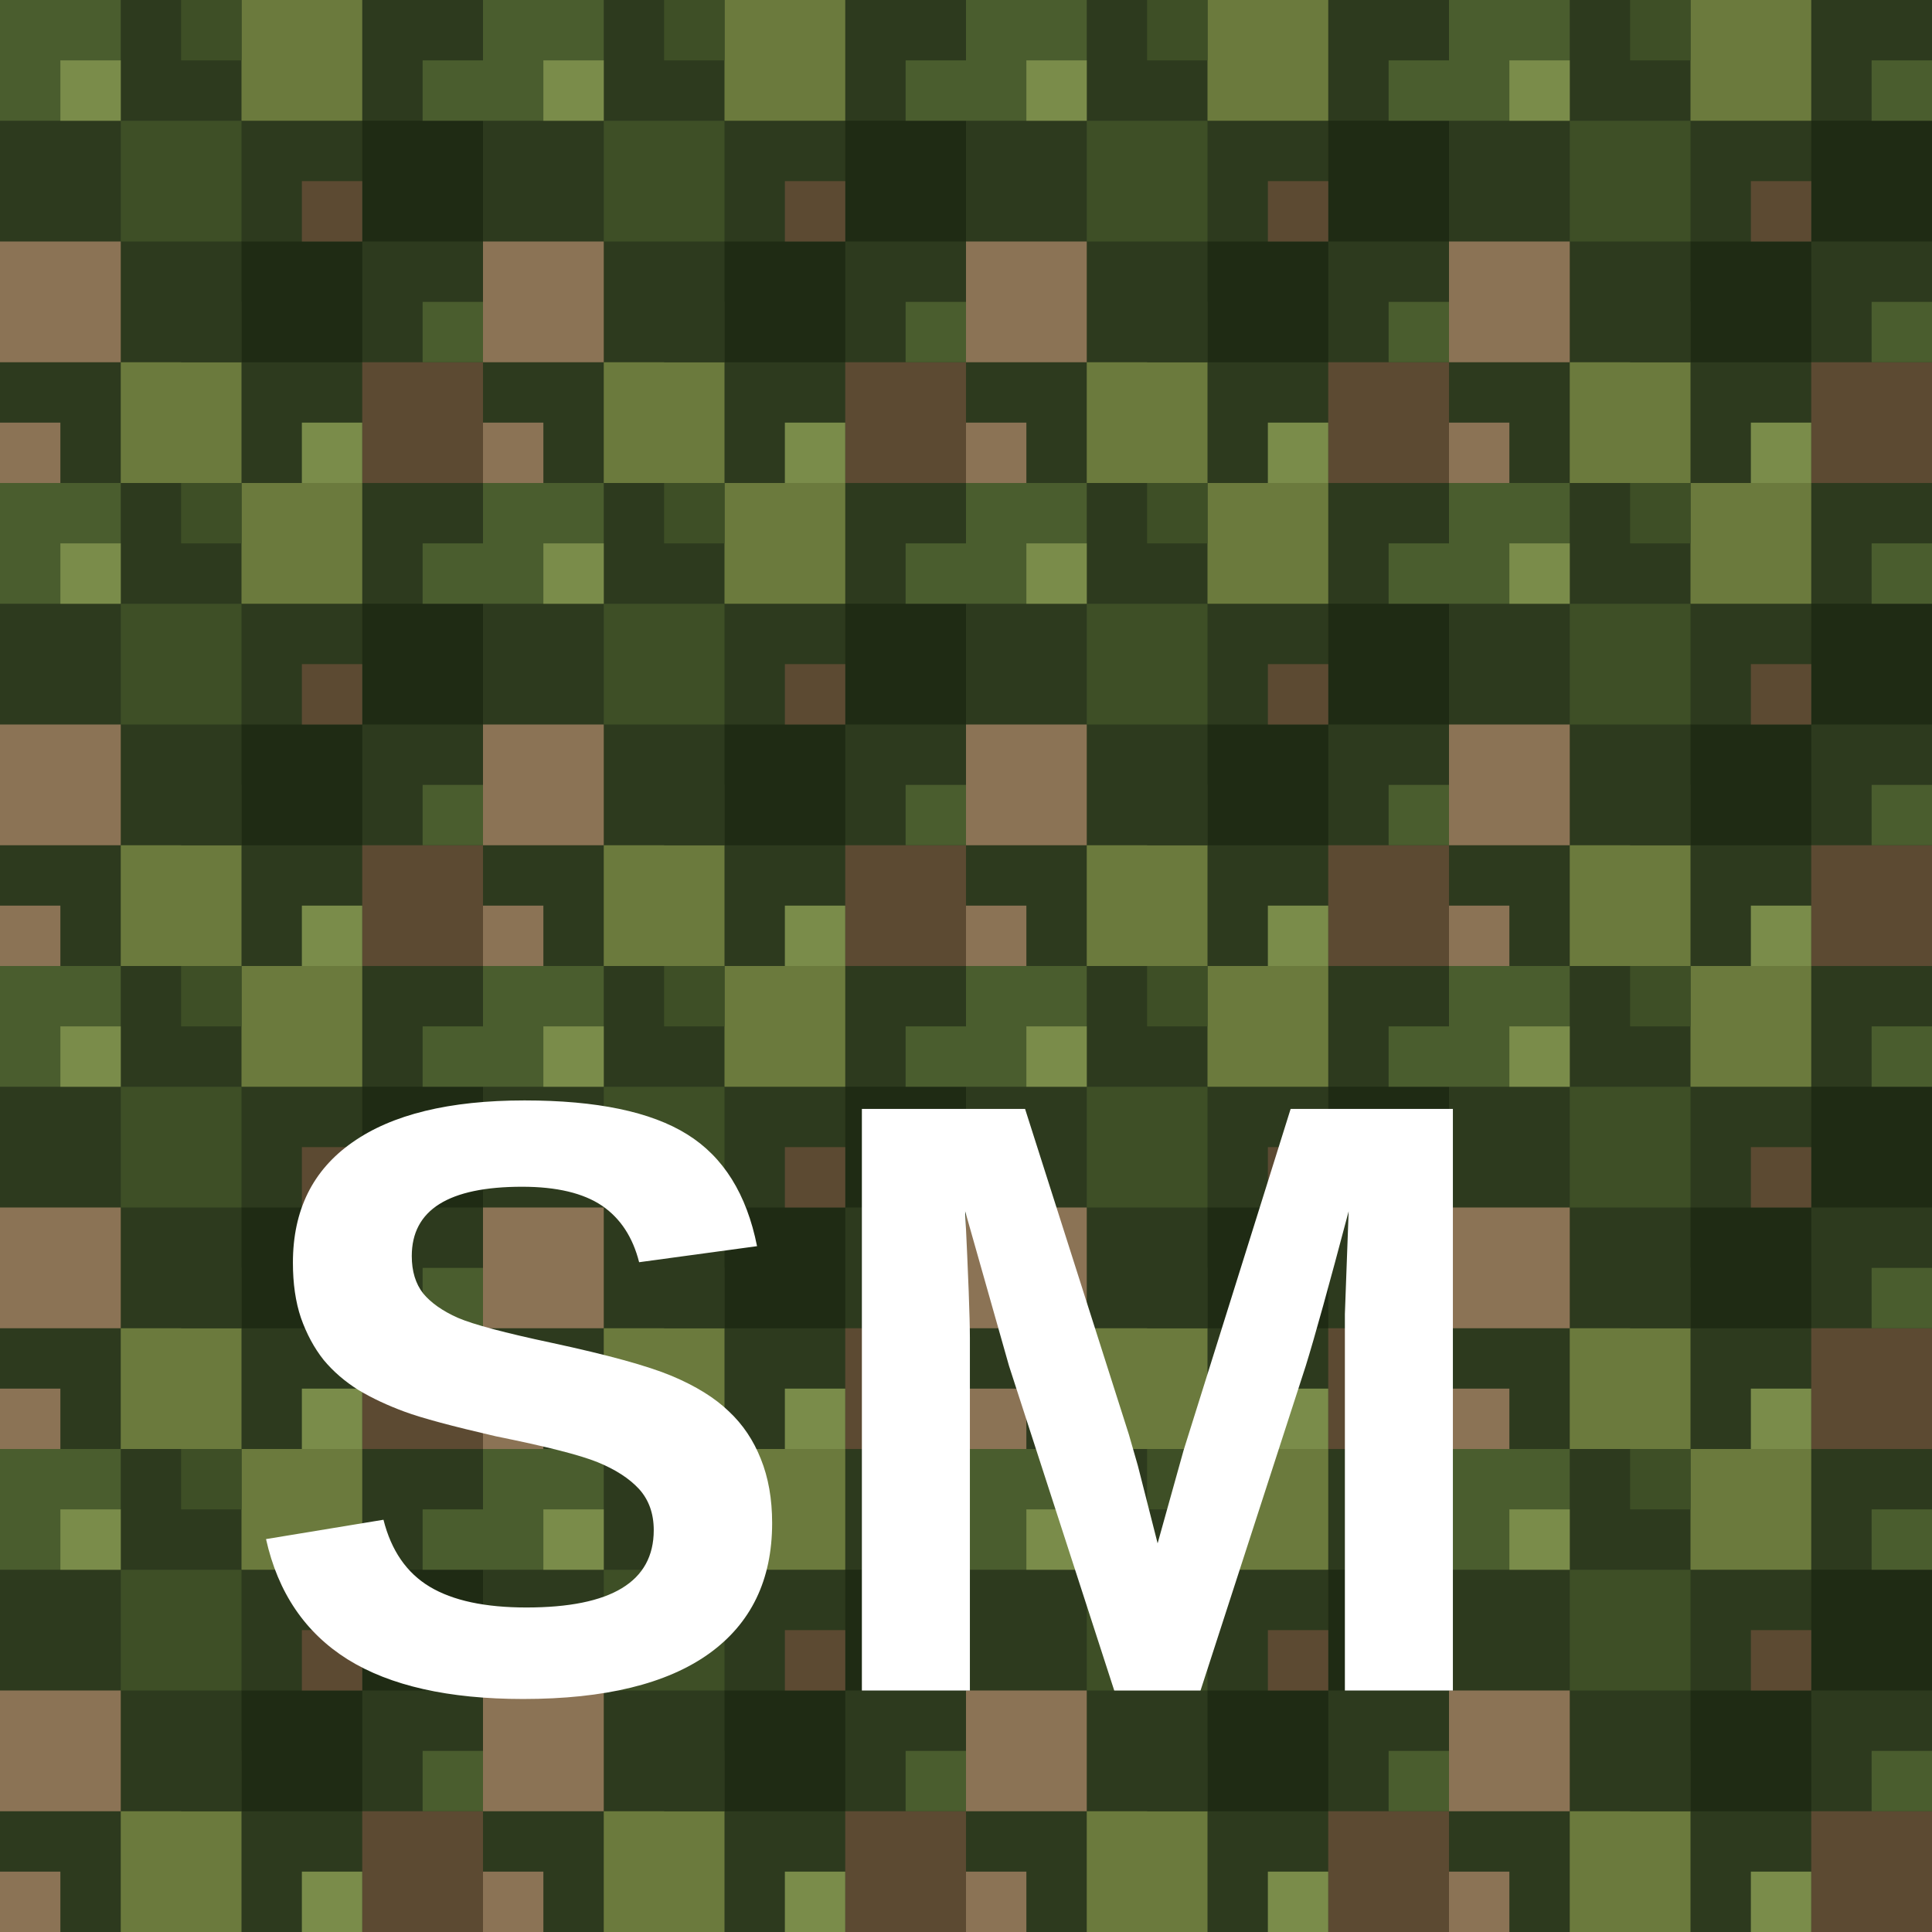
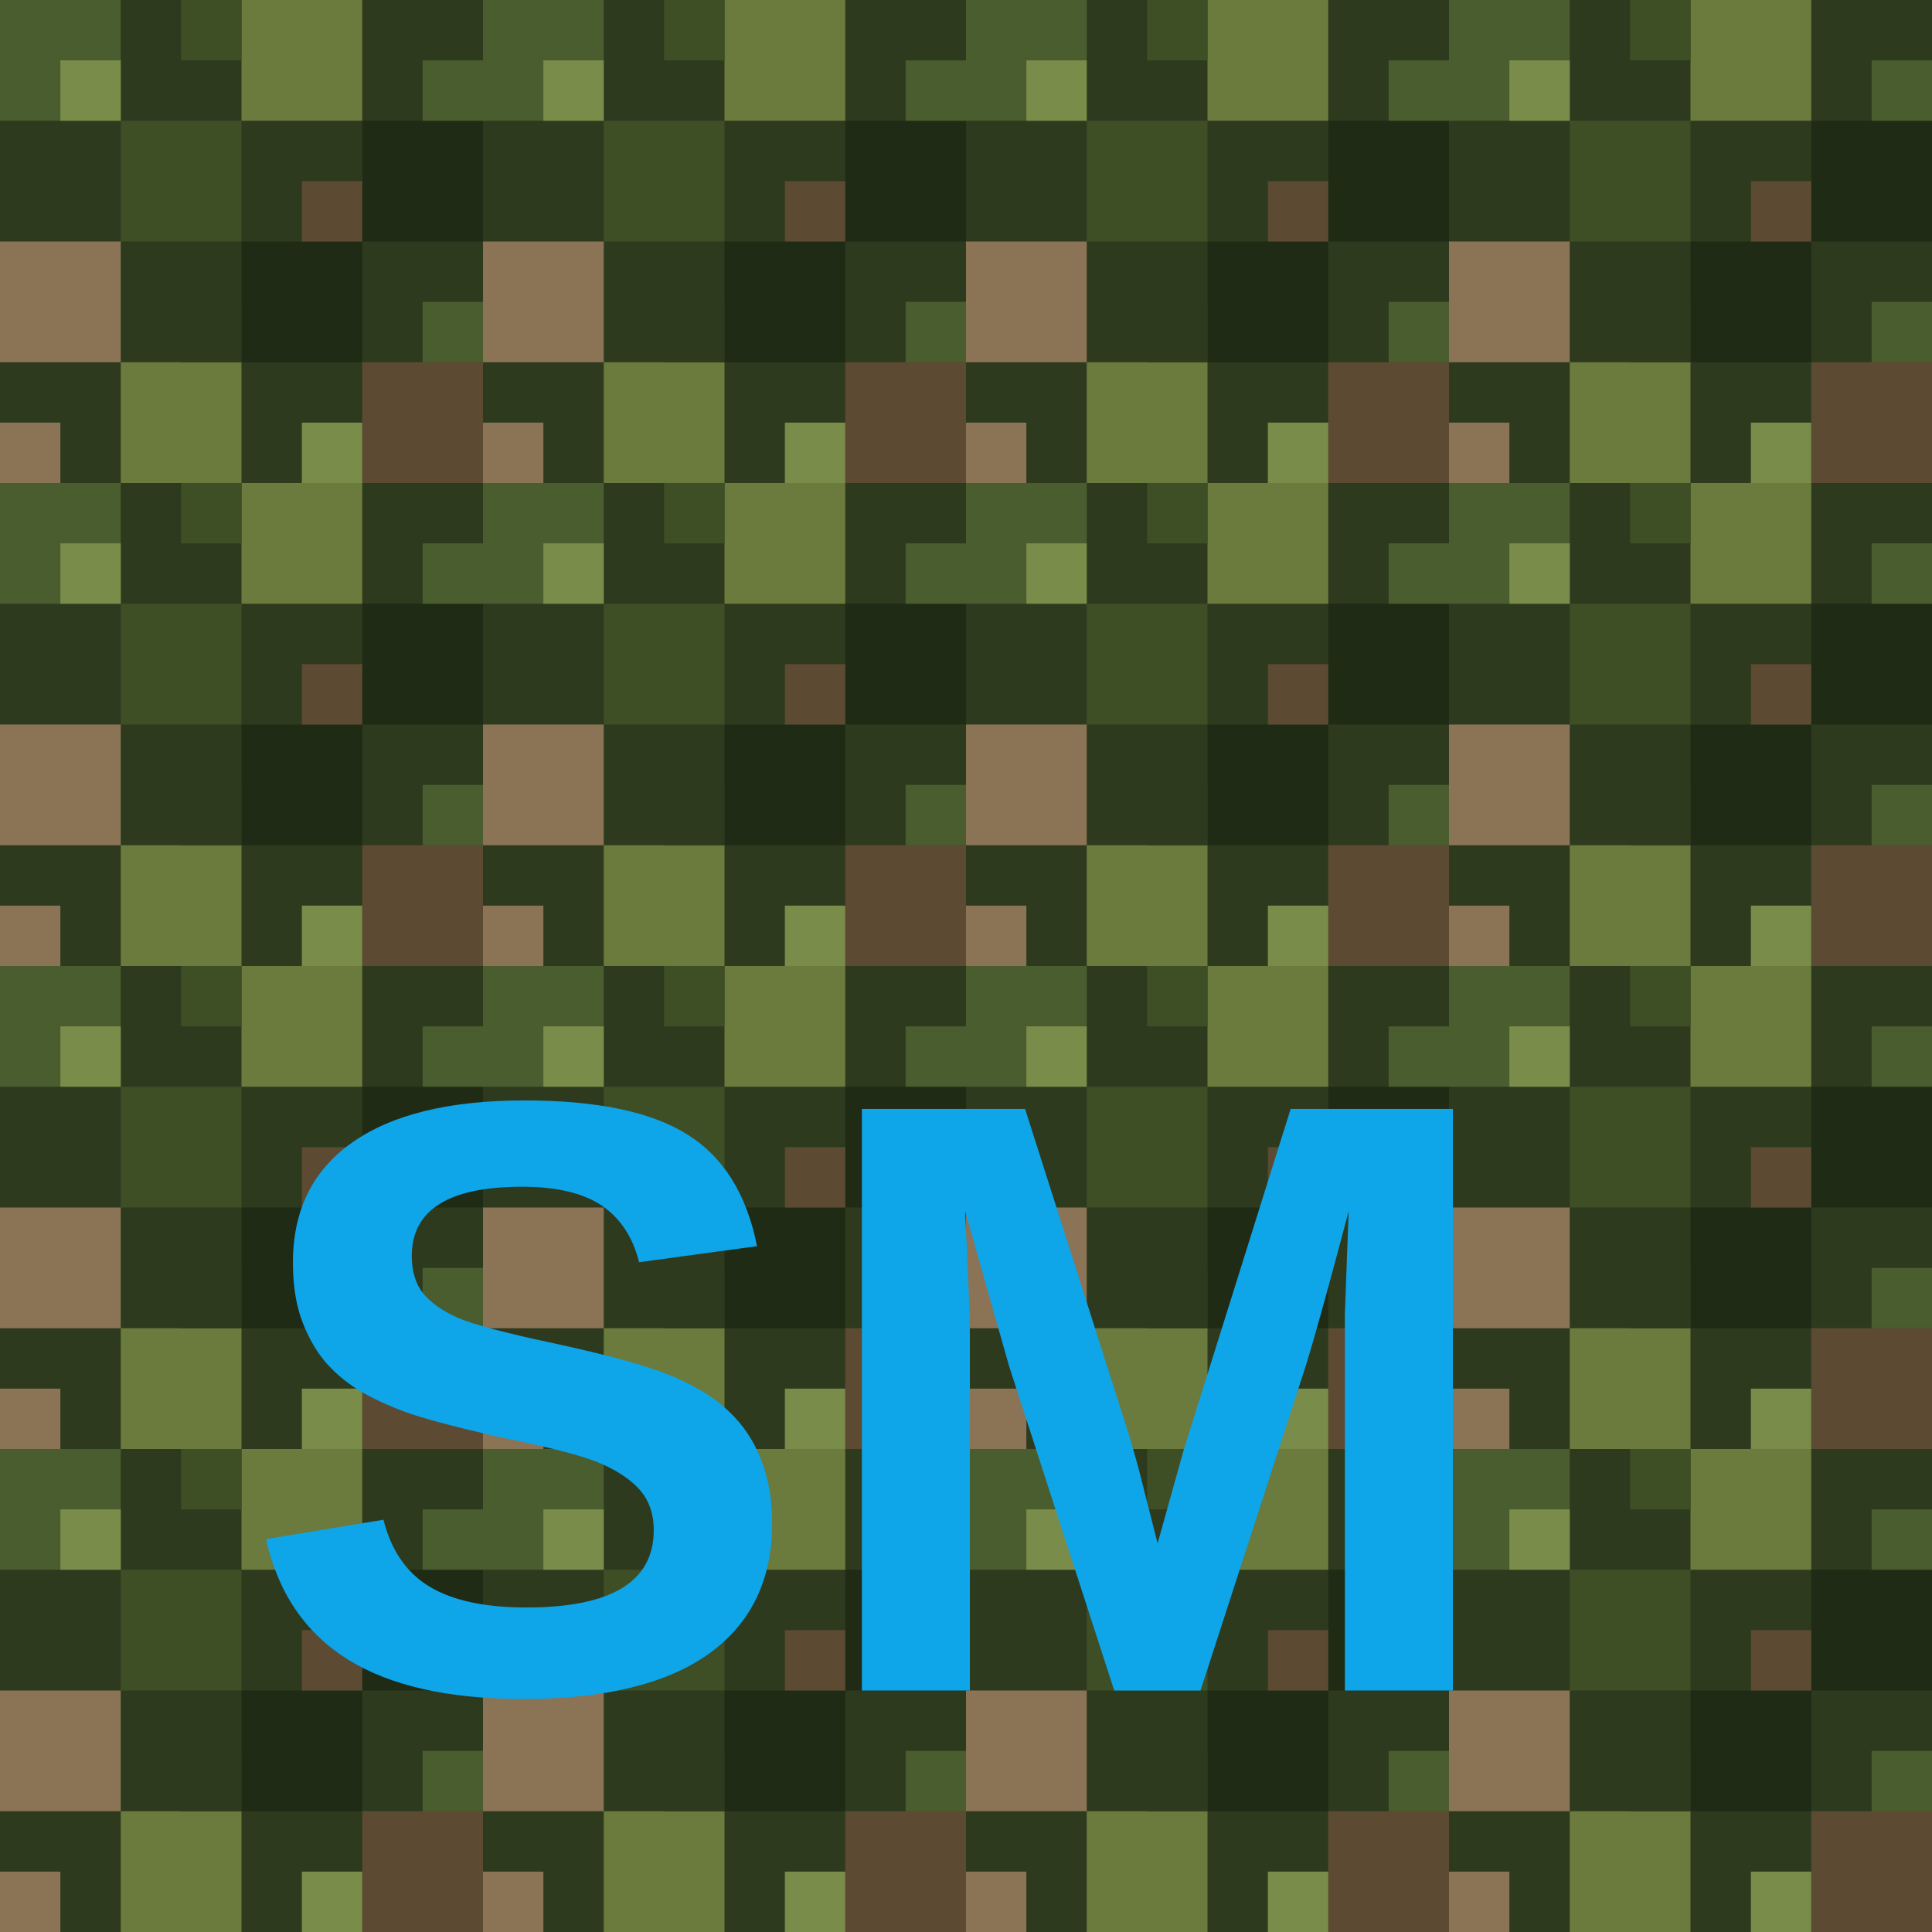
<svg xmlns="http://www.w3.org/2000/svg" viewBox="0 0 64 64">
  <defs>
    <pattern id="digicamo" patternUnits="userSpaceOnUse" width="16" height="16">
      <rect width="16" height="16" fill="#2d3a1e" />
      <rect x="0" y="0" width="4" height="4" fill="#4a5d2e" />
      <rect x="8" y="0" width="4" height="4" fill="#6b7a3d" />
      <rect x="4" y="4" width="4" height="4" fill="#3e4f26" />
      <rect x="12" y="4" width="4" height="4" fill="#1f2b14" />
      <rect x="0" y="8" width="4" height="4" fill="#8b7355" />
      <rect x="8" y="8" width="4" height="4" fill="#1f2b14" />
      <rect x="4" y="12" width="4" height="4" fill="#6b7a3d" />
      <rect x="12" y="12" width="4" height="4" fill="#5c4a32" />
      <rect x="2" y="2" width="2" height="2" fill="#7a8c4a" />
      <rect x="10" y="6" width="2" height="2" fill="#5c4a32" />
      <rect x="6" y="10" width="2" height="2" fill="#2d3a1e" />
      <rect x="14" y="2" width="2" height="2" fill="#4a5d2e" />
      <rect x="0" y="14" width="2" height="2" fill="#8b7355" />
      <rect x="6" y="0" width="2" height="2" fill="#3e4f26" />
      <rect x="10" y="14" width="2" height="2" fill="#7a8c4a" />
      <rect x="14" y="10" width="2" height="2" fill="#4a5d2e" />
    </pattern>
  </defs>
  <rect width="64" height="64" fill="url(#digicamo)" />
-   <text x="50" y="56" font-family="Arial Black, Arial, sans-serif" font-size="28" font-weight="900" fill="#ffffff" text-anchor="end" style="text-shadow: 1px 1px 2px rgba(0,0,0,0.5);">SM</text>
+   <text x="50" y="56" font-family="Arial Black, Arial, sans-serif" font-size="28" font-weight="900" fill="#0ea5e9" text-anchor="end" style="text-shadow: 1px 1px 2px rgba(0,0,0,0.5);">SM</text>
</svg>
